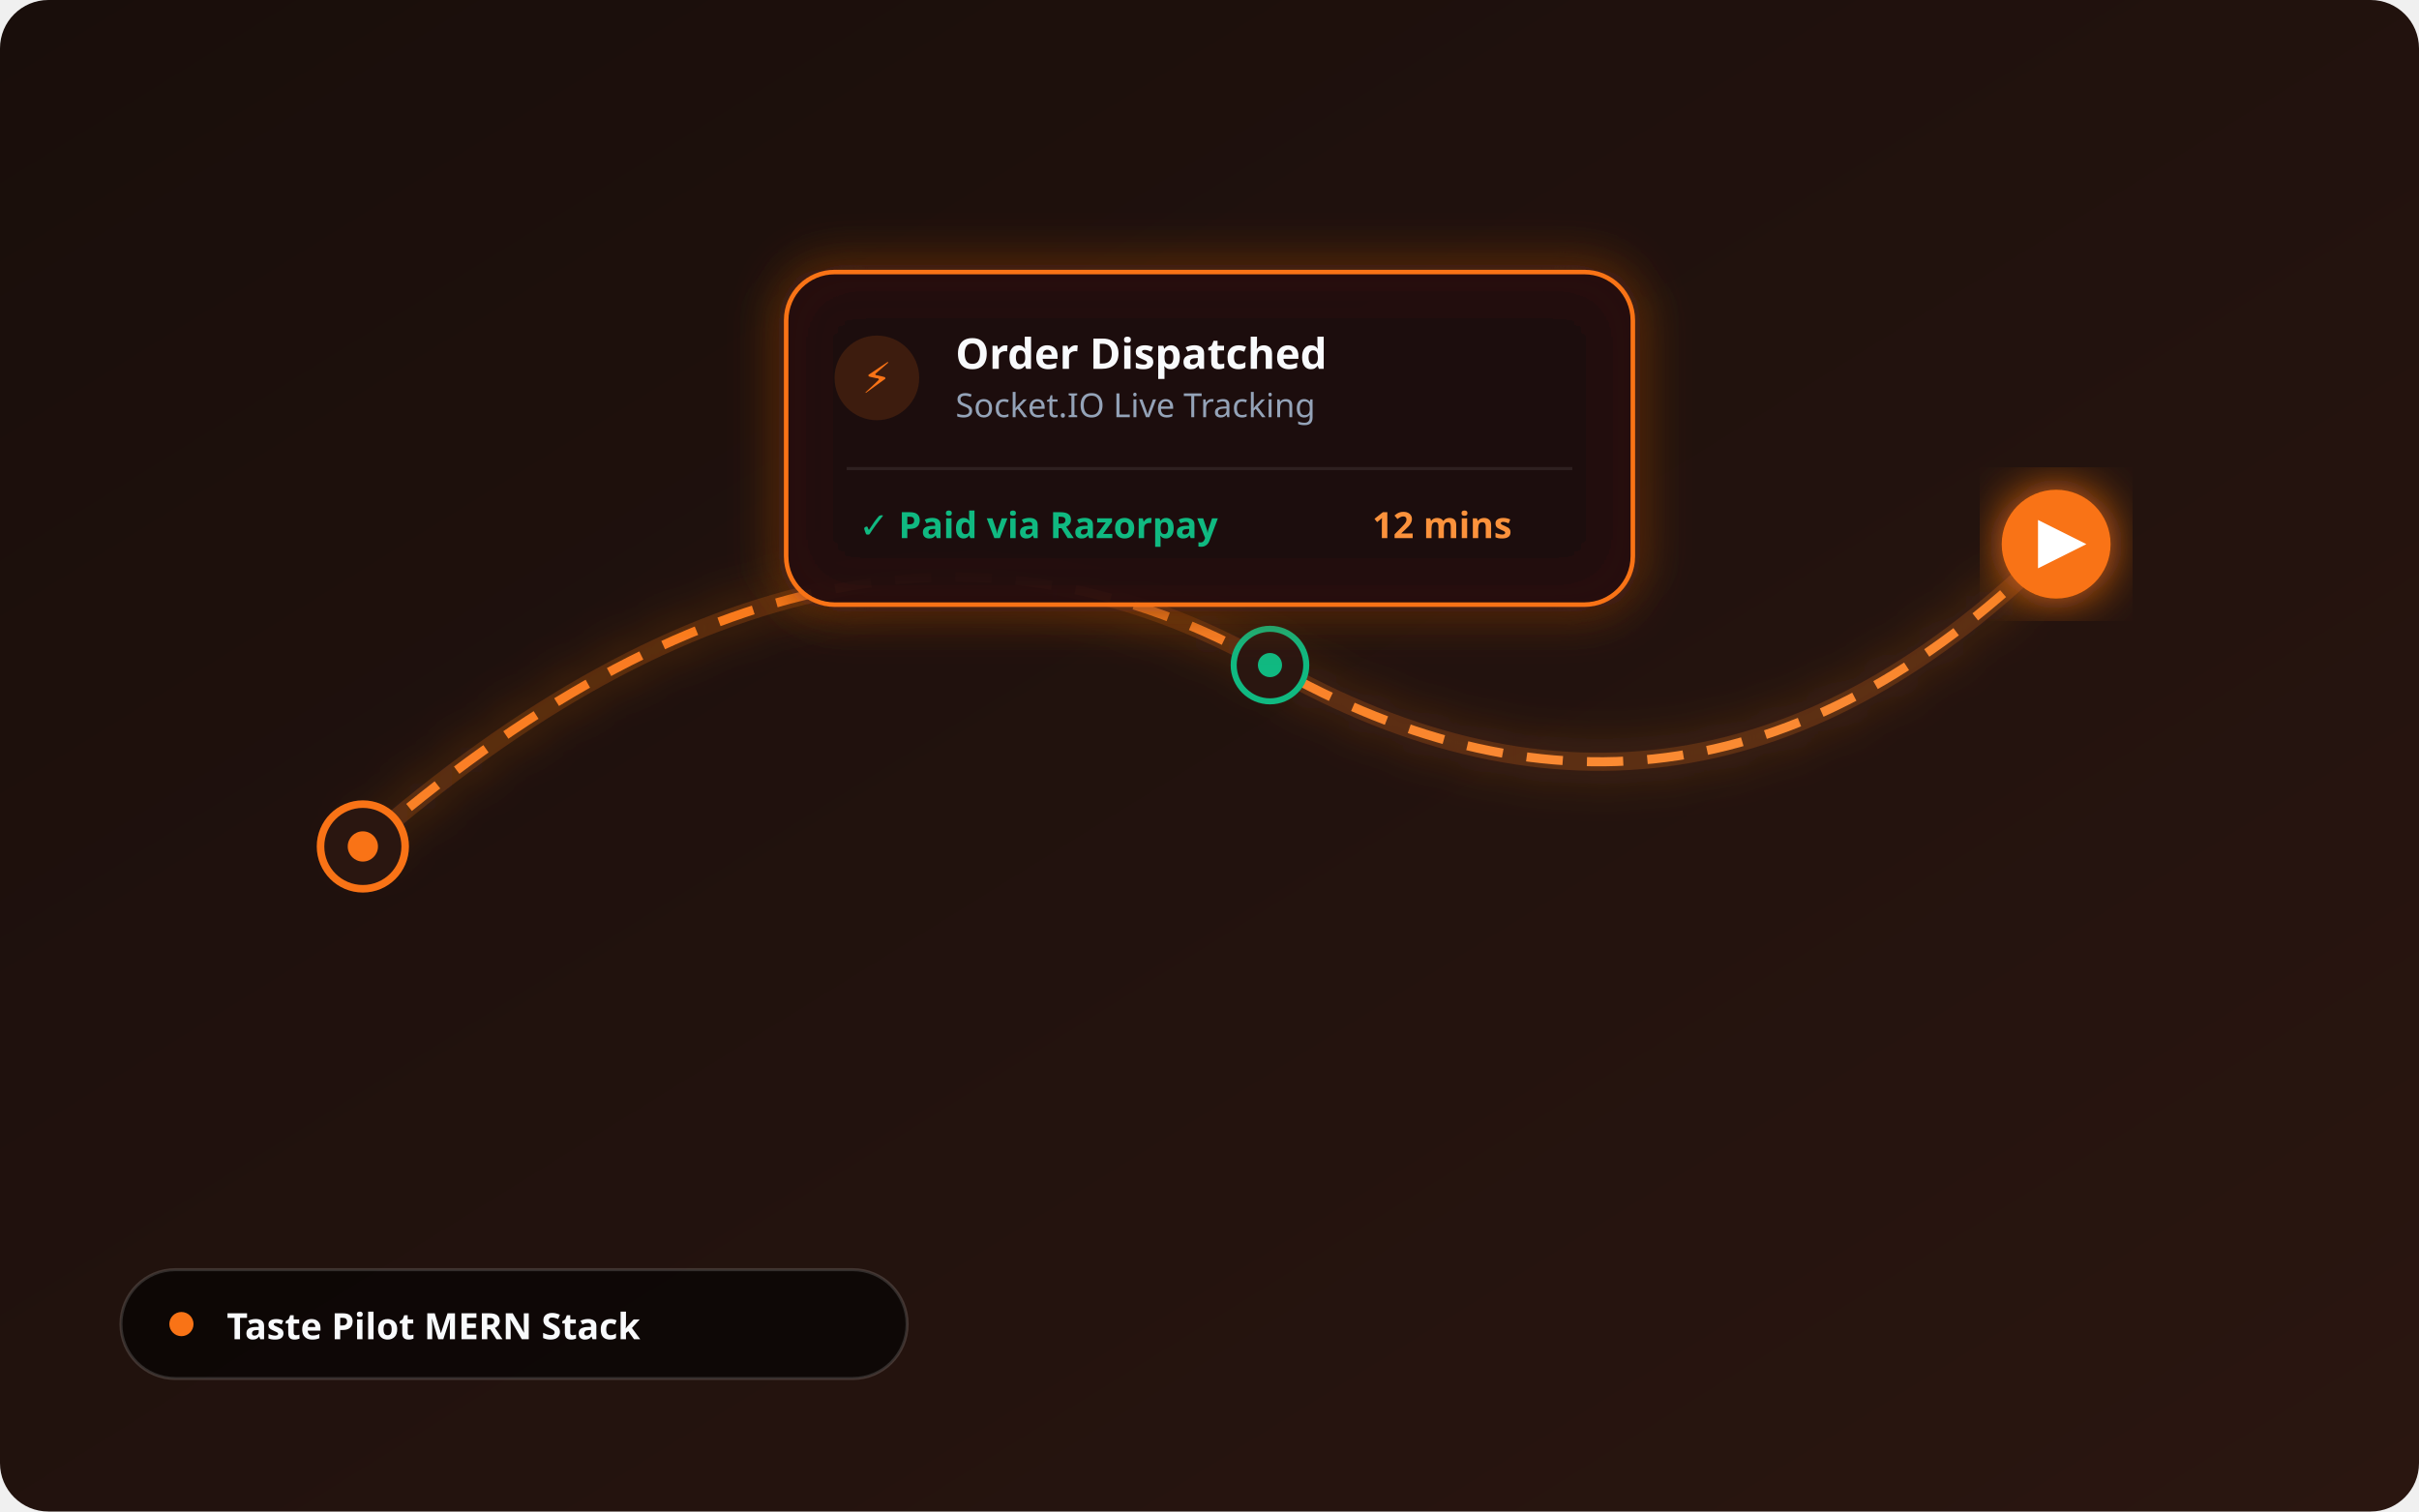
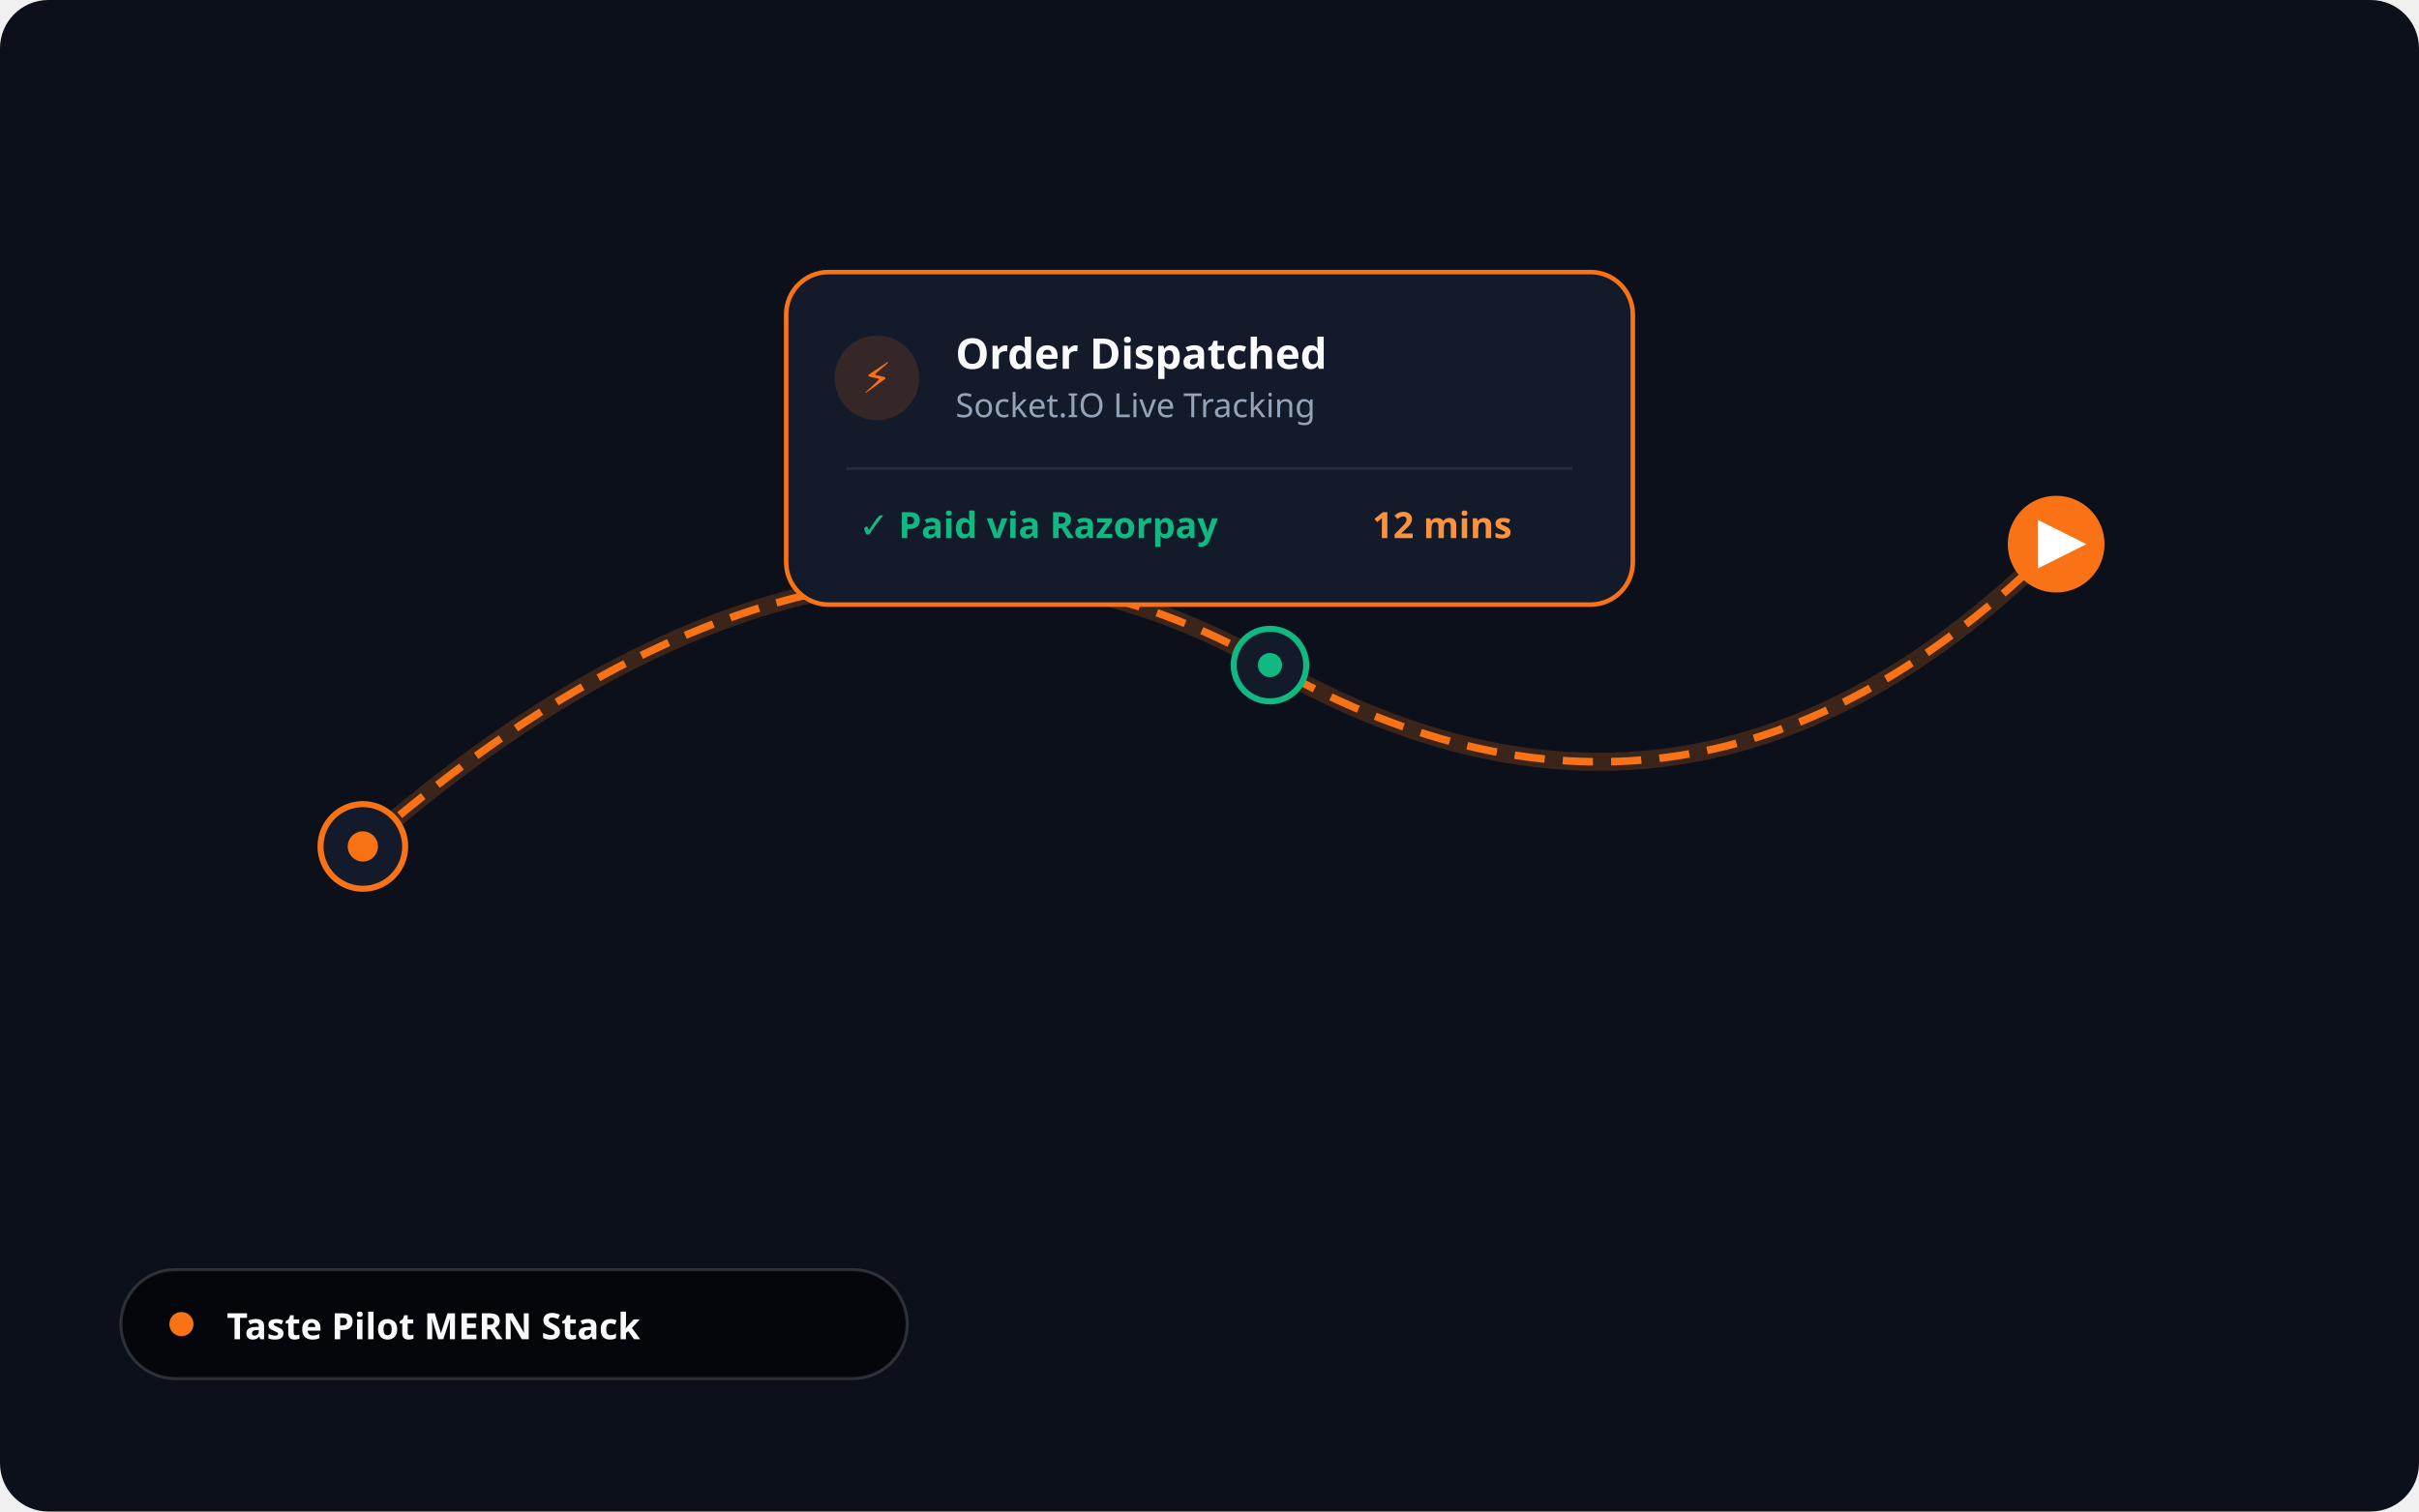
<svg xmlns="http://www.w3.org/2000/svg" viewBox="0 0 800 500" width="100%" height="100%">
-   <defs>
-     <linearGradient id="bgTP" x1="0%" y1="0%" x2="100%" y2="100%">
-       <stop offset="0%" stop-color="#190e0b" />
-       <stop offset="100%" stop-color="#2a1610" />
-     </linearGradient>
-     <linearGradient id="orangeFlame" x1="0%" y1="0%" x2="100%" y2="100%">
-       <stop offset="0%" stop-color="#F97316" />
-       <stop offset="100%" stop-color="#FB923C" />
-     </linearGradient>
-     <filter id="glowTP" x="-20%" y="-20%" width="140%" height="140%">
-       <feGaussianBlur stdDeviation="8" result="blur" />
-       <feComposite in="SourceGraphic" in2="blur" operator="over" />
-     </filter>
-   </defs>
-   <rect width="800" height="500" rx="16" fill="url(#bgTP)" />
+   <rect width="800" height="500" rx="16" fill="#0c101b" />
  <path d="M 120 280 Q 280 140 420 220 T 680 180" fill="none" stroke="rgba(249,115,22,0.2)" stroke-width="6" />
-   <path d="M 120 280 Q 280 140 420 220 T 680 180" fill="none" stroke="url(#orangeFlame)" stroke-width="3" stroke-dasharray="12,8" filter="url(#glowTP)" />
-   <circle cx="120" cy="280" r="14" fill="#2a1610" stroke="#F97316" stroke-width="2.5" />
+   <path d="M 120 280 Q 280 140 420 220 T 680 180" fill="none" stroke="#F97316" stroke-width="2.5" stroke-dasharray="10,6" />
+   <circle cx="120" cy="280" r="14" fill="#131a2a" stroke="#F97316" stroke-width="2" />
  <circle cx="120" cy="280" r="5" fill="#F97316" />
-   <circle cx="420" cy="220" r="12" fill="#2a1610" stroke="#10B981" stroke-width="2" />
+   <circle cx="420" cy="220" r="12" fill="#131a2a" stroke="#10B981" stroke-width="2" />
  <circle cx="420" cy="220" r="4" fill="#10B981" />
-   <circle cx="680" cy="180" r="18" fill="#F97316" filter="url(#glowTP)" />
+   <circle cx="680" cy="180" r="16" fill="#F97316" />
  <polygon points="674,172 690,180 674,188" fill="#FFFFFF" />
  <g transform="translate(260, 90)">
-     <rect width="280" height="110" rx="16" fill="rgba(26,16,13,0.9)" stroke="#F97316" stroke-width="1.5" filter="url(#glowTP)" />
+     <rect width="280" height="110" rx="14" fill="#131a2a" stroke="#F97316" stroke-width="1.5" />
    <circle cx="30" cy="35" r="14" fill="rgba(249,115,22,0.15)" />
    <text x="30" y="40" fill="#F97316" font-family="system-ui, sans-serif" font-size="14" font-weight="700" text-anchor="middle">⚡</text>
    <text x="56" y="32" fill="#F8FAFC" font-family="system-ui, sans-serif" font-size="14" font-weight="700">Order Dispatched</text>
    <text x="56" y="48" fill="#94A3B8" font-family="system-ui, sans-serif" font-size="11">Socket.IO Live Tracking</text>
    <line x1="20" y1="65" x2="260" y2="65" stroke="rgba(255,255,255,0.08)" />
    <text x="24" y="88" fill="#10B981" font-family="system-ui, sans-serif" font-size="12" font-weight="600">✓ Paid via Razorpay</text>
    <text x="240" y="88" fill="#FB923C" font-family="system-ui, sans-serif" font-size="12" font-weight="700" text-anchor="end">12 mins</text>
  </g>
  <g transform="translate(40, 420)">
    <rect width="260" height="36" rx="18" fill="rgba(0,0,0,0.6)" stroke="rgba(255,255,255,0.15)" />
    <circle cx="20" cy="18" r="4" fill="#F97316" />
    <text x="35" y="23" fill="#F8FAFC" font-family="system-ui, sans-serif" font-size="12" font-weight="600">Taste Pilot MERN Stack</text>
  </g>
</svg>
